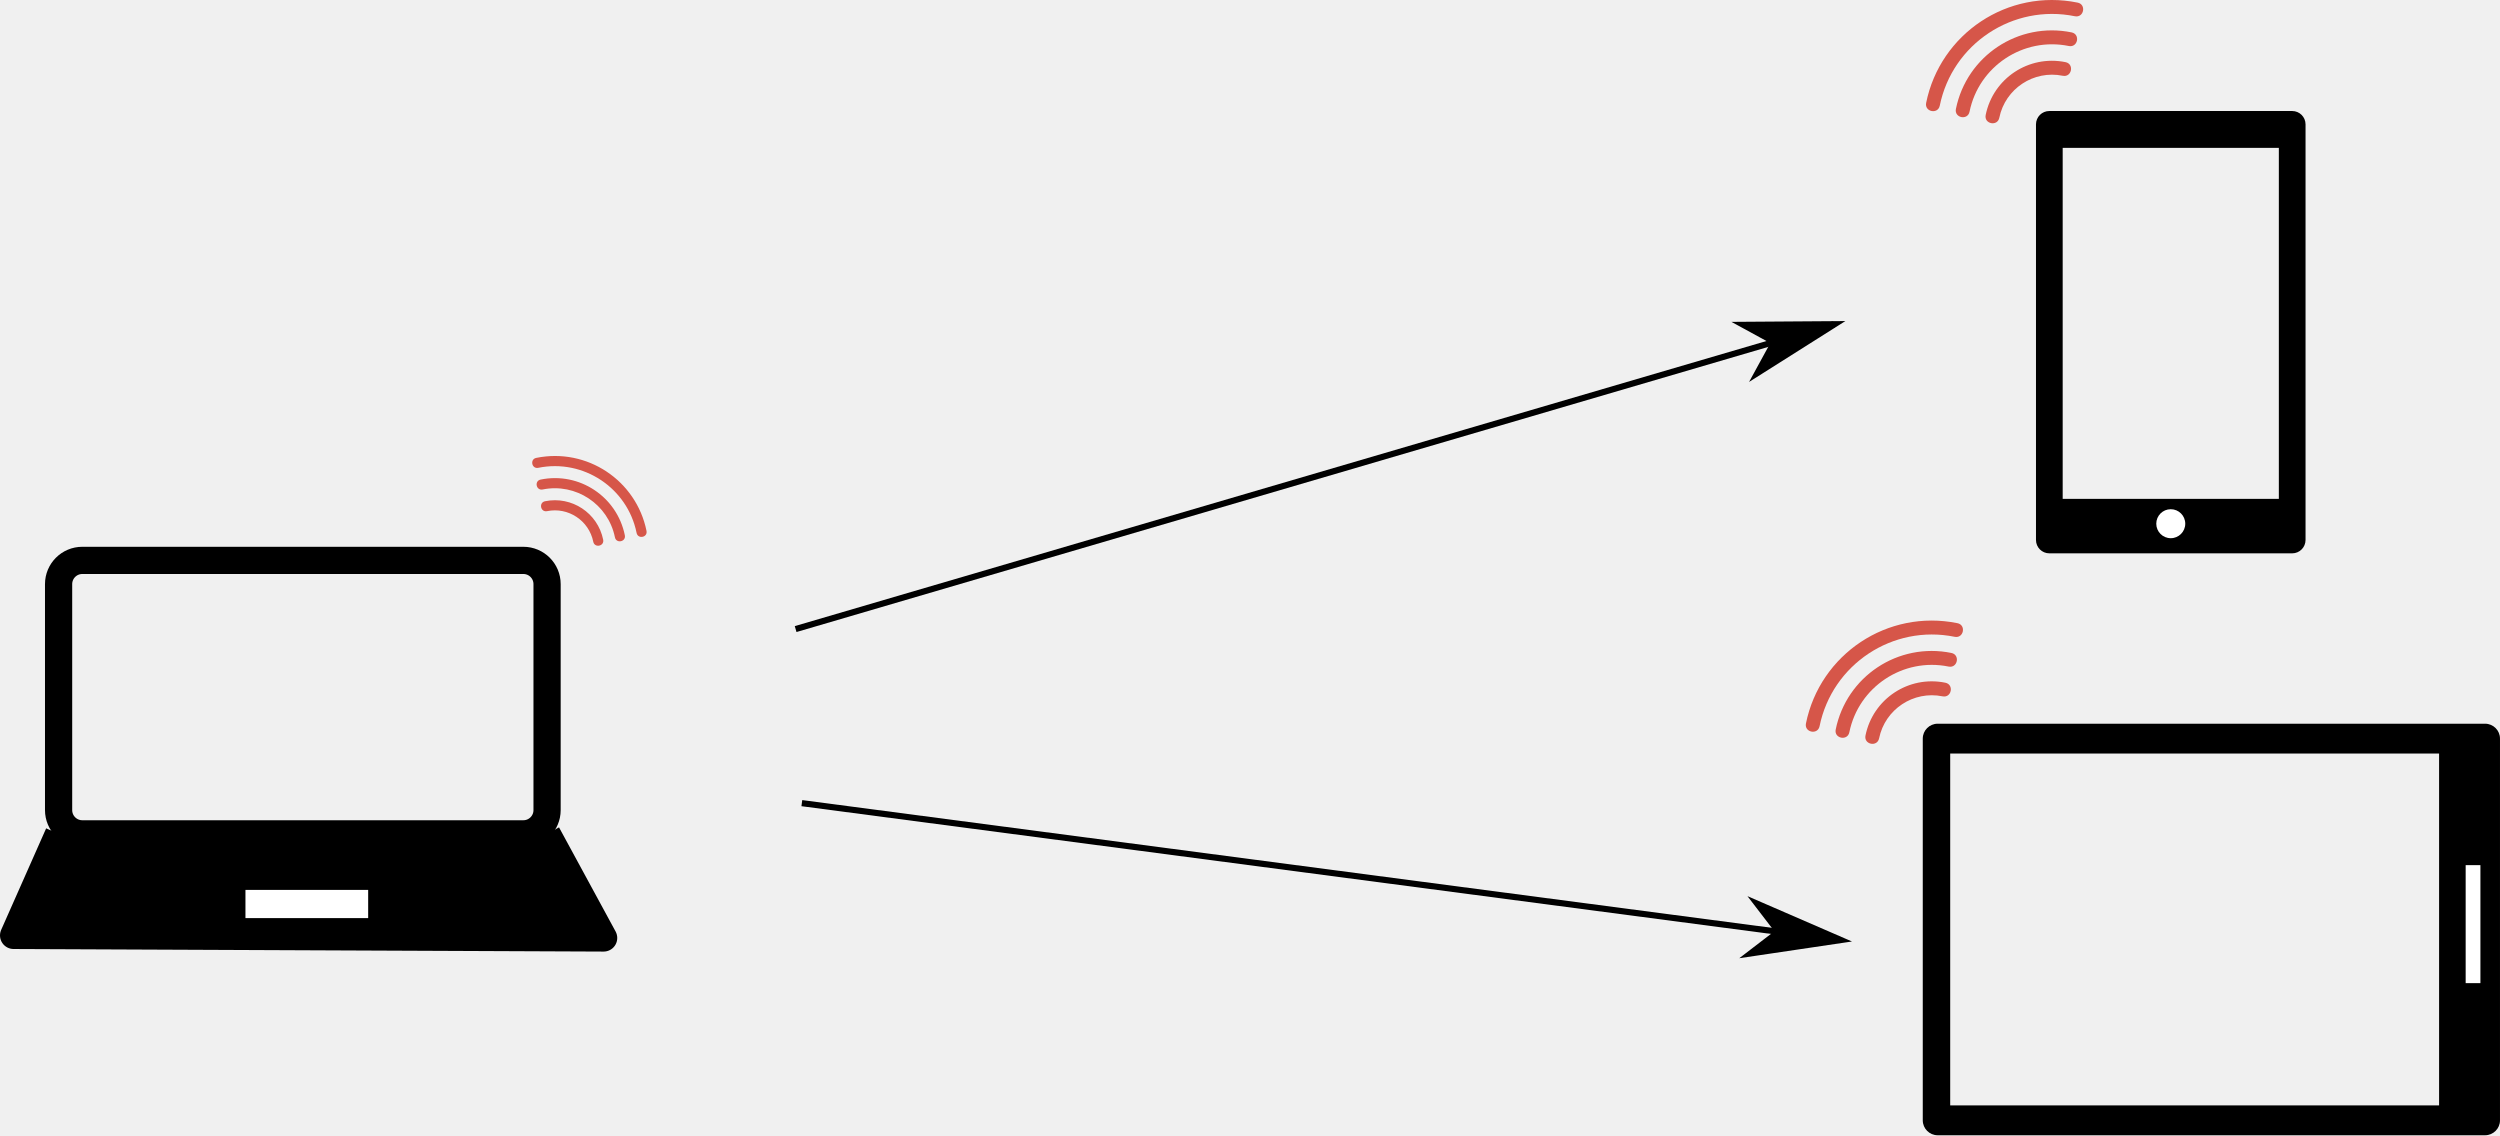
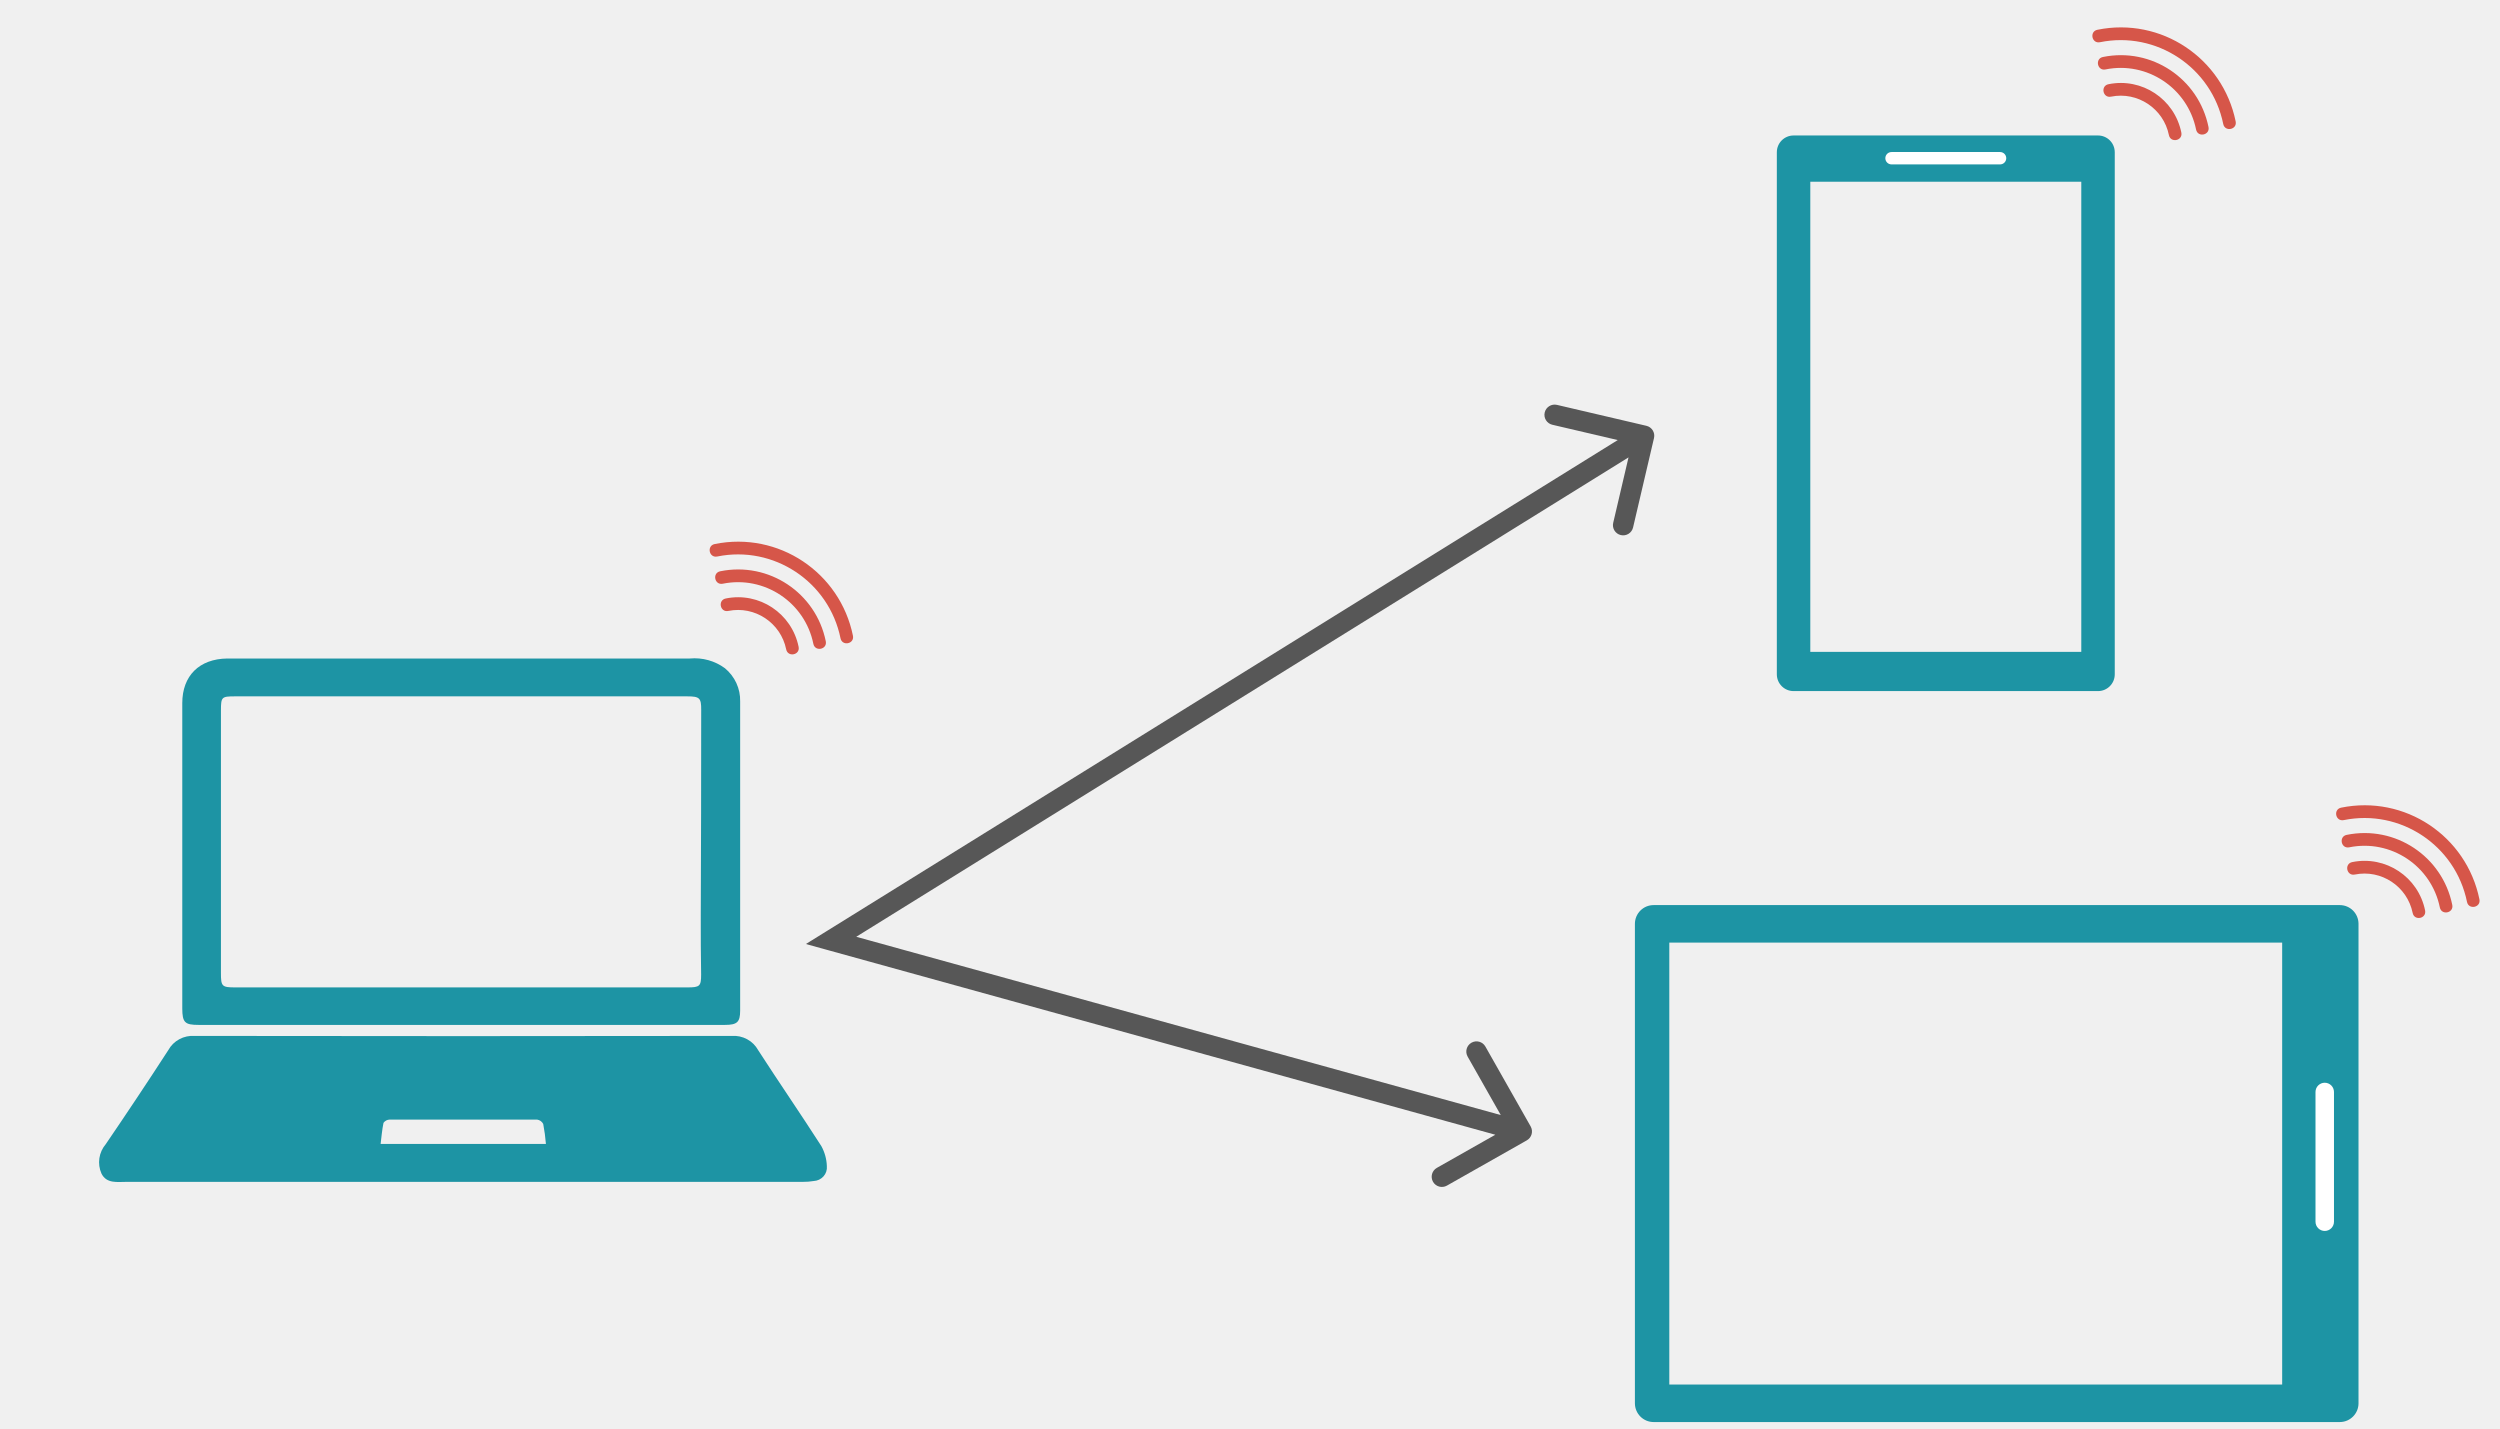
- <svg xmlns="http://www.w3.org/2000/svg" width="107.471mm" height="48.803mm" viewBox="0 0 107.471 48.803" version="1.1" id="svg4794">
-   <defs id="defs4788">
-     <marker orient="auto" refY="0" refX="0" id="marker5415" style="overflow:visible">
-       <path id="path5413" d="M 0,0 5,-5 -12.5,0 5,5 Z" style="fill:#000000;fill-opacity:1;fill-rule:evenodd;stroke:#000000;stroke-width:1pt;stroke-opacity:1" transform="matrix(-0.8,0,0,-0.8,-10,0)" />
-     </marker>
-     <marker orient="auto" refY="0" refX="0" id="Arrow1Lend" style="overflow:visible">
-       <path id="path4693" d="M 0,0 5,-5 -12.5,0 5,5 Z" style="fill:#000000;fill-opacity:1;fill-rule:evenodd;stroke:#000000;stroke-width:1pt;stroke-opacity:1" transform="matrix(-0.8,0,0,-0.8,-10,0)" />
-     </marker>
+ <svg xmlns="http://www.w3.org/2000/svg" width="245" height="140" viewBox="0 0 245 140" fill="none">
+   <g clip-path="url(#clip0)">
+     <path d="M229.683 80.371C235.217 79.244 240.637 82.838 241.765 88.383C241.929 89.189 243.148 88.942 242.984 88.135C241.719 81.921 235.675 77.88 229.435 79.15C228.63 79.314 228.877 80.534 229.683 80.371Z" fill="#D65649" />
+     <path d="M230.225 83.038C234.291 82.21 238.274 84.852 239.103 88.926C239.267 89.733 240.486 89.485 240.322 88.678C239.352 83.916 234.73 80.85 229.976 81.817C229.171 81.981 229.419 83.202 230.225 83.038V83.038Z" fill="#D65649" />
+     <path d="M230.767 85.706C233.366 85.177 235.911 86.865 236.441 89.469C236.605 90.275 237.824 90.028 237.659 89.221C236.99 85.934 233.799 83.817 230.518 84.485C229.713 84.649 229.961 85.87 230.767 85.706V85.706Z" fill="#D65649" />
+     <path d="M205.795 4.138C211.328 3.012 216.748 6.606 217.877 12.151C218.041 12.957 219.259 12.71 219.095 11.903C217.83 5.689 211.787 1.647 205.546 2.918C204.741 3.082 204.989 4.302 205.795 4.138Z" fill="#D65649" />
+     <path d="M206.336 6.806C210.403 5.978 214.385 8.62 215.215 12.694C215.379 13.5 216.597 13.253 216.433 12.446C215.464 7.684 210.841 4.618 206.088 5.585C205.283 5.749 205.531 6.97 206.336 6.806V6.806Z" fill="#D65649" />
+     <path d="M206.878 9.473C209.477 8.944 212.023 10.633 212.553 13.237C212.717 14.043 213.935 13.796 213.771 12.989C213.102 9.702 209.911 7.585 206.63 8.253C205.825 8.417 206.072 9.637 206.878 9.473V9.473Z" fill="#D65649" />
+     <path d="M175.77 13.277C174.864 13.277 174.13 14.013 174.13 14.92V66.084C174.13 66.991 174.864 67.727 175.77 67.727H205.606C206.511 67.727 207.246 66.991 207.246 66.084V14.92C207.246 14.013 206.511 13.277 205.606 13.277H175.77ZM177.41 17.812H203.966V63.886H177.41V17.812Z" fill="#1D94A4" />
+     <path d="M160.221 90.536C160.221 89.521 161.042 88.699 162.055 88.699H229.3C230.313 88.699 231.134 89.521 231.134 90.536V137.523C231.134 138.538 230.313 139.36 229.3 139.361H162.055C161.042 139.361 160.221 138.538 160.221 137.523V90.536ZM163.592 92.374V135.685H223.652V92.374H163.592Z" fill="#1D94A4" />
+     <path d="M226.919 119.727V107.014C226.919 106.514 227.324 106.108 227.825 106.108C228.325 106.108 228.73 106.514 228.73 107.014V119.727C228.73 120.227 228.325 120.633 227.825 120.633C227.324 120.633 226.919 120.227 226.919 119.727Z" fill="white" />
+     <path d="M184.763 15.505C184.763 15.171 185.035 14.899 185.37 14.899H196.006C196.341 14.899 196.613 15.171 196.613 15.505V15.505C196.613 15.841 196.341 16.112 196.006 16.112H185.37C185.035 16.112 184.763 15.841 184.763 15.505V15.505Z" fill="white" />
+     <path d="M81.444 92.159L80.917 91.31L78.976 92.514L81.178 93.123L81.444 92.159ZM162.092 42.93C162.218 42.392 161.884 41.855 161.346 41.729L152.583 39.678C152.045 39.552 151.507 39.886 151.381 40.424C151.255 40.962 151.589 41.5 152.127 41.626L159.917 43.448L158.094 51.238C157.968 51.776 158.302 52.313 158.84 52.439C159.377 52.565 159.915 52.231 160.041 51.694L162.092 42.93ZM149.628 111.754C150.108 111.482 150.277 110.872 150.005 110.391L145.568 102.561C145.296 102.08 144.685 101.911 144.205 102.184C143.724 102.456 143.556 103.066 143.828 103.547L147.772 110.507L140.811 114.451C140.331 114.723 140.162 115.333 140.434 115.814C140.707 116.294 141.317 116.463 141.797 116.191L149.628 111.754ZM81.972 93.009L161.645 43.552L160.591 41.853L80.917 91.31L81.972 93.009ZM81.178 93.123L148.868 111.848L149.401 109.92L81.711 91.195L81.178 93.123Z" fill="#575757" />
+     <path d="M80.49 112.315C78.463 109.155 76.323 106.051 74.297 102.912C74.05 102.46 73.673 102.088 73.214 101.841C72.754 101.594 72.231 101.482 71.707 101.52C54.166 101.548 36.625 101.548 19.083 101.52C18.56 101.482 18.036 101.594 17.577 101.841C17.117 102.088 16.741 102.46 16.494 102.912C14.489 106.009 12.441 109.079 10.365 112.127C10.029 112.523 9.812 113.001 9.738 113.51C9.663 114.019 9.735 114.537 9.944 115.009C10.443 116.018 11.492 115.823 12.398 115.823H78.67C79.031 115.826 79.392 115.798 79.748 115.74C79.931 115.73 80.11 115.685 80.274 115.606C80.439 115.527 80.585 115.417 80.705 115.282C80.825 115.147 80.916 114.99 80.972 114.819C81.028 114.649 81.048 114.47 81.032 114.292C81.012 113.601 80.826 112.924 80.49 112.315ZM37.298 112.127C37.383 111.431 37.44 110.735 37.583 110.039C37.651 109.943 37.742 109.864 37.847 109.808C37.952 109.753 38.07 109.722 38.189 109.719C43.003 109.719 47.816 109.719 52.63 109.719C52.759 109.736 52.883 109.785 52.989 109.86C53.094 109.935 53.179 110.035 53.236 110.15C53.359 110.797 53.447 111.45 53.5 112.106H37.298V112.127Z" fill="#1D94A4" />
+     <path d="M19.461 100.441H71.044C72.235 100.441 72.535 100.169 72.535 99.049C72.535 88.942 72.535 78.836 72.535 68.73C72.55 68.115 72.423 67.505 72.165 66.944C71.907 66.382 71.524 65.885 71.044 65.487C70.059 64.761 68.833 64.421 67.605 64.533C54.739 64.533 41.873 64.533 29.007 64.533C26.767 64.533 24.52 64.533 22.279 64.533C19.526 64.568 17.863 66.224 17.863 68.911C17.863 78.887 17.863 88.864 17.863 98.84C17.87 100.204 18.113 100.441 19.461 100.441ZM23.029 68.243H67.348C68.568 68.243 68.725 68.41 68.718 69.572C68.718 76.328 68.704 83.084 68.675 89.84C68.675 91.727 68.675 93.62 68.711 95.506C68.711 96.641 68.582 96.766 67.384 96.766H23.079C21.752 96.766 21.652 96.675 21.652 95.374C21.652 86.79 21.652 78.205 21.652 69.621C21.659 68.305 21.709 68.243 23.036 68.243H23.029Z" fill="#1D94A4" />
+     <path d="M70.288 54.538C75.822 53.411 81.242 57.006 82.37 62.55C82.534 63.356 83.753 63.109 83.588 62.302C82.324 56.088 76.28 52.047 70.04 53.317C69.234 53.481 69.482 54.702 70.288 54.538Z" fill="#D65649" />
+     <path d="M70.83 57.205C74.896 56.378 78.879 59.019 79.708 63.093C79.872 63.9 81.091 63.653 80.927 62.845C79.957 58.083 75.335 55.017 70.581 55.985C69.776 56.148 70.024 57.369 70.83 57.205V57.205Z" fill="#D65649" />
+     <path d="M71.371 59.873C73.97 59.344 76.516 61.032 77.046 63.636C77.21 64.442 78.429 64.195 78.264 63.388C77.595 60.101 74.404 57.984 71.123 58.652C70.318 58.816 70.566 60.037 71.371 59.873V59.873Z" fill="#D65649" />
+   </g>
+   <defs>
+     <clipPath id="clip0">
+       <rect width="245" height="140" fill="white" />
+     </clipPath>
  </defs>
-   <g id="layer1" transform="translate(156.5448,69.8479)">
-     <g transform="matrix(0.01147783,0,0,0.01147783,-133.2203,-14.16441)" id="layer1-5-8" style="stroke-width:13.481">
-       <g transform="translate(163.4108,-1361.757)" id="g6043">
-         <g id="g6037" transform="translate(-3540.567,-953.2297)">
-           <rect ry="88.86" rx="88.86" y="-437.561" x="1564.479" height="1024.211" width="1829.524" id="rect6014" style="opacity:1;fill:#000000;fill-opacity:0;fill-rule:nonzero;stroke:#000000;stroke-width:101.901;stroke-linecap:round;stroke-linejoin:miter;stroke-miterlimit:4;stroke-dasharray:none;stroke-dashoffset:0;stroke-opacity:1;paint-order:stroke fill markers" />
-           <path id="path6016" d="m 1564.479,586.65 -168.509,380.348 2209.872,9.629 -211.839,-389.978" style="fill:#000000;fill-opacity:1;fill-rule:evenodd;stroke:#000000;stroke-width:101.901;stroke-linecap:butt;stroke-linejoin:round;stroke-miterlimit:4;stroke-dasharray:none;stroke-opacity:1" />
-           <rect y="796.584" x="2264.343" height="105.624" width="459.593" id="rect6020" style="opacity:1;fill:#ffffff;fill-opacity:1;fill-rule:nonzero;stroke:#0000dd;stroke-width:0;stroke-linecap:round;stroke-linejoin:miter;stroke-miterlimit:4;stroke-dasharray:none;stroke-dashoffset:0;stroke-opacity:1;paint-order:stroke fill markers" />
-         </g>
-       </g>
-     </g>
-     <g id="g5873-9" transform="matrix(-0.00249677,-0.00165224,-0.00165224,0.00249677,-127.9349,-47.98408)" style="fill:#d65649;fill-opacity:1;stroke-width:37.618">
-       <g id="g5871-3" style="fill:#d65649;fill-opacity:1;stroke-width:37.618">
-         <g id="g5861-0" style="fill:#d65649;fill-opacity:1;stroke-width:37.618">
-           <path id="path5859-4" d="M 1847.092,520.198 C 1380.308,53.414 620.793,53.414 154.01,520.197 86.108,588.099 -16.737,485.399 51.238,417.425 574.4,-105.737 1423.438,-109 1949.864,417.426 c 67.902,67.902 -34.798,170.746 -102.772,102.772 z" style="fill:#d65649;fill-opacity:1;stroke-width:37.618" />
-         </g>
-         <g id="g5865-0" style="fill:#d65649;fill-opacity:1;stroke-width:37.618">
-           <path id="path5863-0" d="m 1622.612,744.679 c -343.005,-343.005 -901.116,-343.005 -1244.12,0 -67.902,67.902 -170.746,-34.798 -102.772,-102.772 400.897,-400.897 1048.712,-400.953 1449.664,0 67.901,67.901 -34.798,170.746 -102.772,102.772 z" style="fill:#d65649;fill-opacity:1;stroke-width:37.618" />
-         </g>
-         <g id="g5869-7" style="fill:#d65649;fill-opacity:1;stroke-width:37.618">
-           <path id="path5867-9" d="M 1398.129,969.162 C 1178.903,749.936 822.198,749.936 602.973,969.161 535.071,1037.063 432.227,934.363 500.201,866.389 c 276.731,-276.731 723.929,-276.769 1000.7,10e-4 67.901,67.901 -34.798,170.746 -102.772,102.772 z" style="fill:#d65649;fill-opacity:1;stroke-width:37.618" />
-         </g>
-       </g>
-     </g>
-     <g id="g5988" transform="matrix(0.5848032,0,0,0.5848032,-162.4918,-83.07871)">
-       <g transform="matrix(0.01962682,0,0,0.01962682,173.1068,45.85411)" id="g5970" style="stroke-width:13.481">
-         <path id="path5964" d="m -626.317,-767.777 c -27.613,0 -49.997,22.387 -50,50 V 838.884 c 0.003,27.613 22.387,49.997 50,50 h 909.58 c 27.613,0 49.997,-22.387 50,-50 V -717.777 c 0,-27.613 -22.387,-49.997 -50,-50 z m 50,138 H 233.264 V 684.884 h -809.58 z" style="color:#000000;font-style:normal;font-variant:normal;font-weight:normal;font-stretch:normal;font-size:medium;line-height:normal;font-family:sans-serif;text-indent:0;text-align:start;text-decoration:none;text-decoration-line:none;text-decoration-style:solid;text-decoration-color:#000000;letter-spacing:normal;word-spacing:normal;text-transform:none;writing-mode:lr-tb;direction:ltr;baseline-shift:baseline;text-anchor:start;white-space:normal;clip-rule:nonzero;display:inline;overflow:visible;visibility:visible;opacity:1;isolation:auto;mix-blend-mode:normal;color-interpolation:sRGB;color-interpolation-filters:linearRGB;solid-color:#000000;solid-opacity:1;fill:#000000;fill-opacity:1;fill-rule:nonzero;stroke:none;stroke-width:1348.07;stroke-linecap:butt;stroke-linejoin:round;stroke-miterlimit:4;stroke-dasharray:none;stroke-dashoffset:0;stroke-opacity:1;color-rendering:auto;image-rendering:auto;shape-rendering:auto;text-rendering:auto;enable-background:accumulate" />
-         <circle r="54.286" cy="777.888" cx="-171.527" id="circle5966" style="opacity:1;fill:#ffffff;fill-opacity:1;fill-rule:nonzero;stroke:none;stroke-width:13.481;stroke-linecap:butt;stroke-linejoin:round;stroke-miterlimit:4;stroke-dasharray:none;stroke-dashoffset:0;stroke-opacity:1" />
-       </g>
-       <g id="g5986" transform="matrix(0.00586538,-0.00388142,0.00388142,0.00586538,149.8381,27.93661)" style="fill:#d65649;fill-opacity:1;stroke-width:37.618">
-         <g id="g5984" style="fill:#d65649;fill-opacity:1;stroke-width:37.618">
-           <g id="g5974" style="fill:#d65649;fill-opacity:1;stroke-width:37.618">
-             <path id="path5972" d="M 1847.092,520.198 C 1380.308,53.414 620.793,53.414 154.01,520.197 86.108,588.099 -16.737,485.399 51.238,417.425 574.4,-105.737 1423.438,-109 1949.864,417.426 c 67.902,67.902 -34.798,170.746 -102.772,102.772 z" style="fill:#d65649;fill-opacity:1;stroke-width:37.618" />
-           </g>
-           <g id="g5978" style="fill:#d65649;fill-opacity:1;stroke-width:37.618">
-             <path id="path5976" d="m 1622.612,744.679 c -343.005,-343.005 -901.116,-343.005 -1244.12,0 -67.902,67.902 -170.746,-34.798 -102.772,-102.772 400.897,-400.897 1048.712,-400.953 1449.664,0 67.901,67.901 -34.798,170.746 -102.772,102.772 z" style="fill:#d65649;fill-opacity:1;stroke-width:37.618" />
-           </g>
-           <g id="g5982" style="fill:#d65649;fill-opacity:1;stroke-width:37.618">
-             <path id="path5980" d="M 1398.129,969.162 C 1178.903,749.936 822.198,749.936 602.973,969.161 535.071,1037.063 432.227,934.363 500.201,866.389 c 276.731,-276.731 723.929,-276.769 1000.7,10e-4 67.901,67.901 -34.798,170.746 -102.772,102.772 z" style="fill:#d65649;fill-opacity:1;stroke-width:37.618" />
-           </g>
-         </g>
-       </g>
-     </g>
-     <g id="g4648" transform="translate(-166.4419,-86.16666)">
-       <g transform="matrix(-1,0,0,1,227.935,0)" id="g6235">
-         <g transform="matrix(1.118252,0,0,1.118252,-16.00917,-5.608677)" id="g6240">
-           <g style="stroke-width:13.481" id="layer1-5" transform="matrix(0.01147783,0,0,0.01147783,117.5072,52.03294)">
-             <path style="color:#000000;font-style:normal;font-variant:normal;font-weight:normal;font-stretch:normal;font-size:medium;line-height:normal;font-family:sans-serif;text-indent:0;text-align:start;text-decoration:none;text-decoration-line:none;text-decoration-style:solid;text-decoration-color:#000000;letter-spacing:normal;word-spacing:normal;text-transform:none;writing-mode:lr-tb;direction:ltr;baseline-shift:baseline;text-anchor:start;white-space:normal;clip-rule:nonzero;display:inline;overflow:visible;visibility:visible;opacity:1;isolation:auto;mix-blend-mode:normal;color-interpolation:sRGB;color-interpolation-filters:linearRGB;solid-color:#000000;solid-opacity:1;fill:#000000;fill-opacity:1;fill-rule:nonzero;stroke:none;stroke-width:1348.07;stroke-linecap:butt;stroke-linejoin:round;stroke-miterlimit:4;stroke-dasharray:none;stroke-dashoffset:0;stroke-opacity:1;color-rendering:auto;image-rendering:auto;shape-rendering:auto;text-rendering:auto;enable-background:accumulate" d="m 1557.272,-351.055 c 0,-27.613 -22.387,-49.997 -50,-50 H -326.009 c -27.613,0.003 -49.997,22.387 -50,50 V 927.352 c 0,27.613 22.387,49.997 50,50 H 1507.272 c 27.613,0 49.997,-22.387 50,-50 z m -91.897,50 V 877.352 H -172.009 V -301.055 Z" id="rect4138" />
-           </g>
-           <rect y="52.867" x="113.944" height="4.536" width="0.567" id="rect6220" style="opacity:1;fill:#ffffff;fill-opacity:1;fill-rule:nonzero;stroke:#0000dd;stroke-width:0;stroke-linecap:round;stroke-linejoin:miter;stroke-miterlimit:4;stroke-dasharray:none;stroke-dashoffset:0;stroke-opacity:1;paint-order:stroke fill markers" />
-         </g>
-       </g>
-       <g style="fill:#d65649;fill-opacity:1;stroke-width:37.618" transform="matrix(0.00343009,-0.00226987,0.00226987,0.00343009,86.40865,46.10254)" id="g5857-0">
-         <g style="fill:#d65649;fill-opacity:1;stroke-width:37.618" id="g5853-5">
-           <g style="fill:#d65649;fill-opacity:1;stroke-width:37.618" id="g5839-4">
-             <path style="fill:#d65649;fill-opacity:1;stroke-width:37.618" d="M 1847.092,520.198 C 1380.308,53.414 620.793,53.414 154.01,520.197 86.108,588.099 -16.737,485.399 51.238,417.425 574.4,-105.737 1423.438,-109 1949.864,417.426 c 67.902,67.902 -34.798,170.746 -102.772,102.772 z" id="path5837-3" />
-           </g>
-           <g style="fill:#d65649;fill-opacity:1;stroke-width:37.618" id="g5843-7">
-             <path style="fill:#d65649;fill-opacity:1;stroke-width:37.618" d="m 1622.612,744.679 c -343.005,-343.005 -901.116,-343.005 -1244.12,0 -67.902,67.902 -170.746,-34.798 -102.772,-102.772 400.897,-400.897 1048.712,-400.953 1449.664,0 67.901,67.901 -34.798,170.746 -102.772,102.772 z" id="path5841-2" />
-           </g>
-           <g style="fill:#d65649;fill-opacity:1;stroke-width:37.618" id="g5847-2">
-             <path style="fill:#d65649;fill-opacity:1;stroke-width:37.618" d="M 1398.129,969.162 C 1178.903,749.936 822.198,749.936 602.973,969.161 535.071,1037.063 432.227,934.363 500.201,866.389 c 276.731,-276.731 723.929,-276.769 1000.7,10e-4 67.901,67.901 -34.798,170.746 -102.772,102.772 z" id="path5845-0" />
-           </g>
-         </g>
-       </g>
-     </g>
-     <path style="fill:none;fill-rule:evenodd;stroke:#000000;stroke-width:0.265px;stroke-linecap:butt;stroke-linejoin:miter;stroke-opacity:1;marker-end:url(#Arrow1Lend)" d="m -122.075,-35.322 44.634,5.88" id="path4688" />
-     <path id="path4954" d="m -122.342,-42.805 44.634,-13.096" style="fill:none;fill-rule:evenodd;stroke:#000000;stroke-width:0.265px;stroke-linecap:butt;stroke-linejoin:miter;stroke-opacity:1;marker-end:url(#marker5415)" />
-   </g>
</svg>
